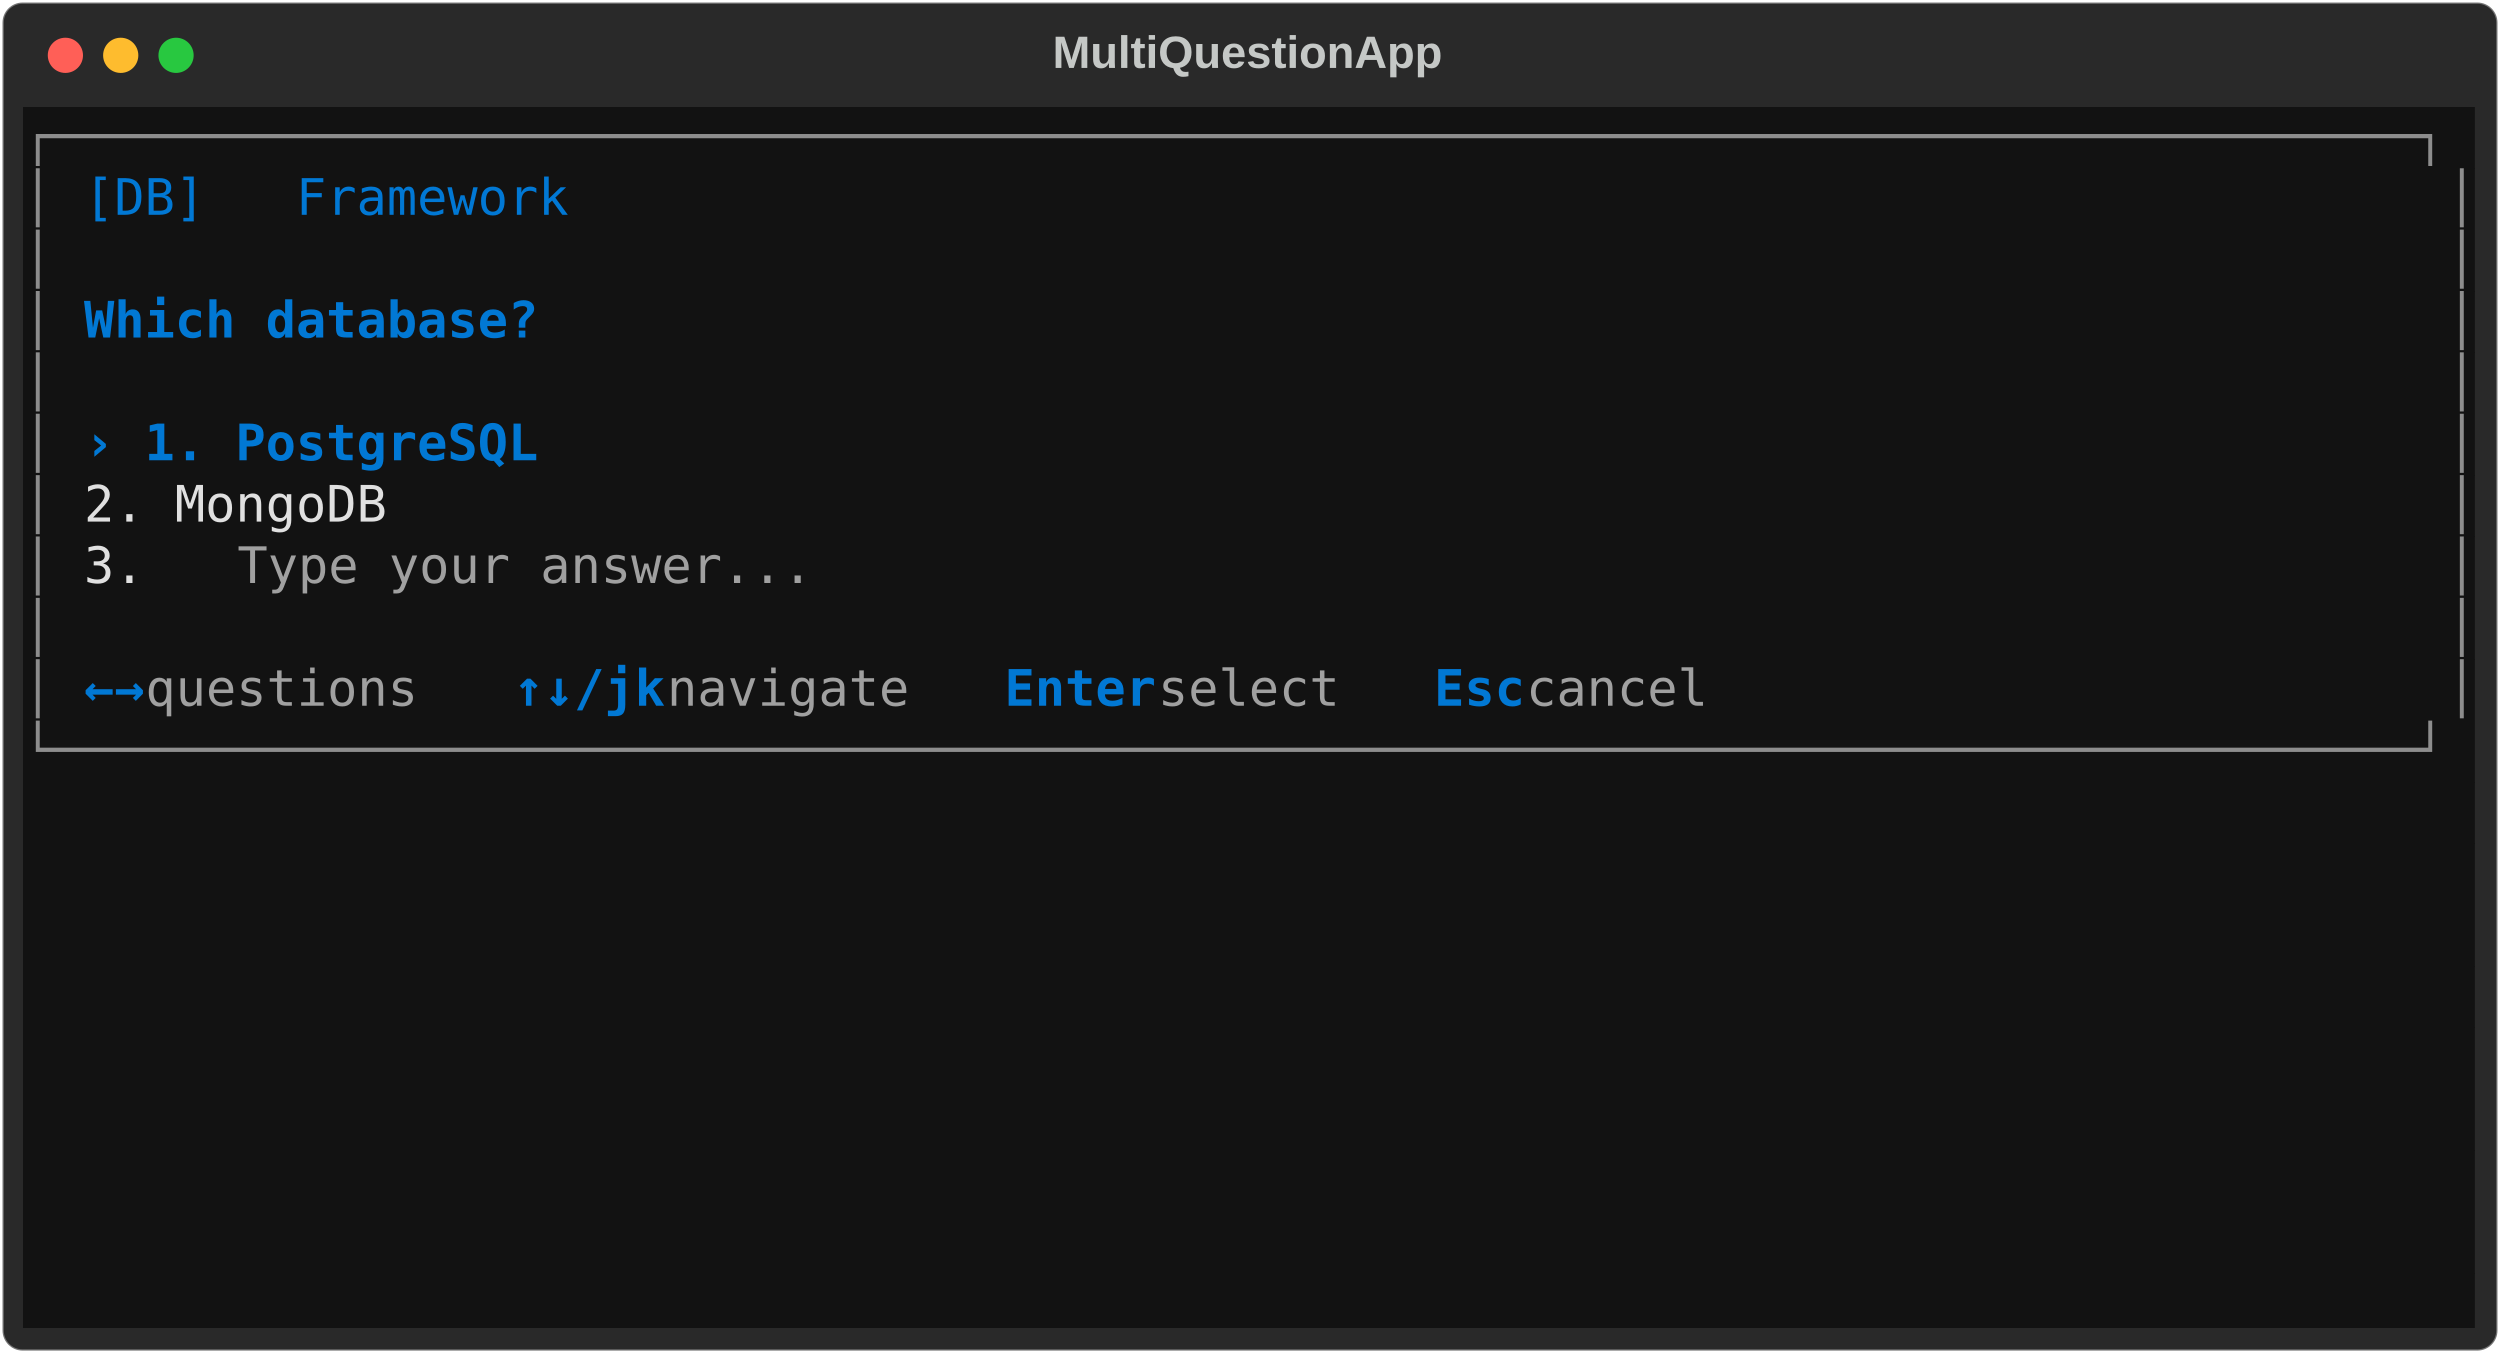
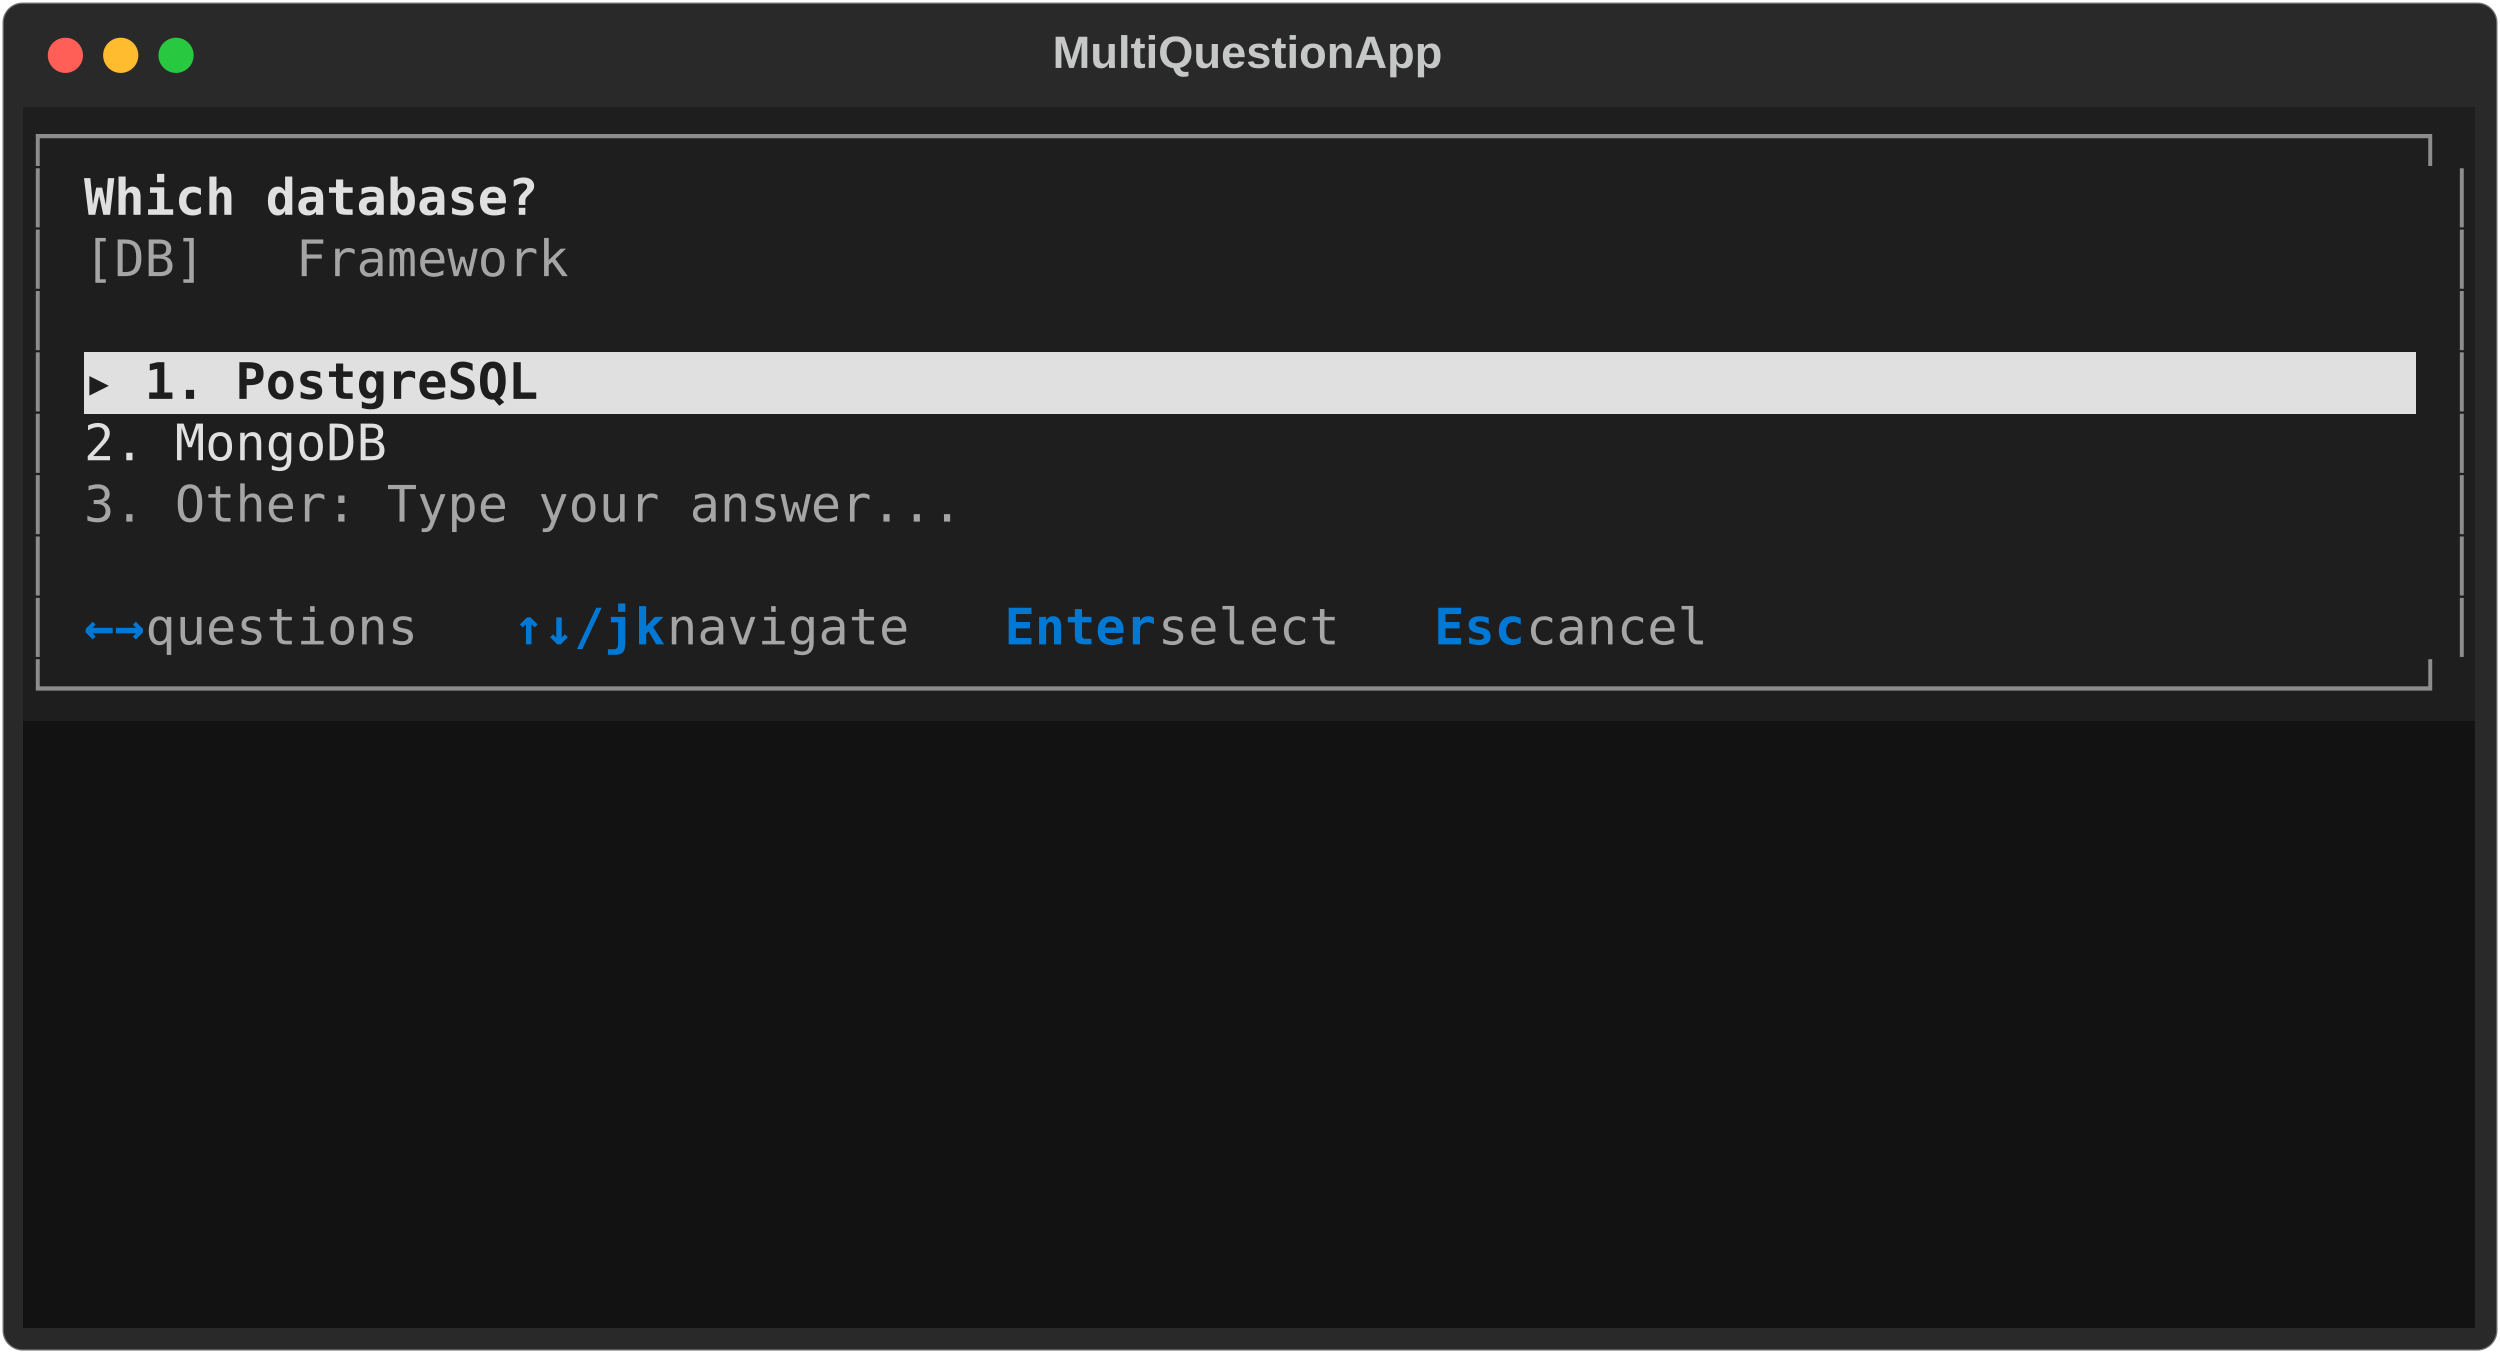
<svg xmlns="http://www.w3.org/2000/svg" class="rich-terminal" viewBox="0 0 994 538.0">
  <style>

    @font-face {
        font-family: "Fira Code";
        src: local("FiraCode-Regular"),
                url("https://cdnjs.cloudflare.com/ajax/libs/firacode/6.2.0/woff2/FiraCode-Regular.woff2") format("woff2"),
                url("https://cdnjs.cloudflare.com/ajax/libs/firacode/6.2.0/woff/FiraCode-Regular.woff") format("woff");
        font-style: normal;
        font-weight: 400;
    }
    @font-face {
        font-family: "Fira Code";
        src: local("FiraCode-Bold"),
                url("https://cdnjs.cloudflare.com/ajax/libs/firacode/6.2.0/woff2/FiraCode-Bold.woff2") format("woff2"),
                url("https://cdnjs.cloudflare.com/ajax/libs/firacode/6.2.0/woff/FiraCode-Bold.woff") format("woff");
        font-style: bold;
        font-weight: 700;
    }

    .terminal-matrix {
        font-family: Fira Code, monospace;
        font-size: 20px;
        line-height: 24.4px;
        font-variant-east-asian: full-width;
    }

    .terminal-title {
        font-size: 18px;
        font-weight: bold;
        font-family: arial;
    }

    .terminal-r1 { fill: #8d8d8d }
.terminal-r2 { fill: #c5c8c6 }
- .terminal-r3 { fill: #0178d4 }
- .terminal-r4 { fill: #0178d4;font-weight: bold }
- .terminal-r5 { fill: #e0e0e0 }
- .terminal-r6 { fill: #a0a0a0 }
+ .terminal-r3 { fill: #e0e0e0;font-weight: bold }
+ .terminal-r4 { fill: #a5a5a5 }
+ .terminal-r5 { fill: #1e1e1e;font-weight: bold }
+ .terminal-r6 { fill: #e0e0e0 }
+ .terminal-r7 { fill: #0178d4;font-weight: bold }
    </style>
  <defs>
    <clipPath id="terminal-clip-terminal">
      <rect x="0" y="0" width="975.0" height="487.0" />
    </clipPath>
    <clipPath id="terminal-line-0">
      <rect x="0" y="1.5" width="976" height="24.65" />
    </clipPath>
    <clipPath id="terminal-line-1">
      <rect x="0" y="25.9" width="976" height="24.65" />
    </clipPath>
    <clipPath id="terminal-line-2">
      <rect x="0" y="50.3" width="976" height="24.65" />
    </clipPath>
    <clipPath id="terminal-line-3">
      <rect x="0" y="74.7" width="976" height="24.65" />
    </clipPath>
    <clipPath id="terminal-line-4">
      <rect x="0" y="99.1" width="976" height="24.65" />
    </clipPath>
    <clipPath id="terminal-line-5">
      <rect x="0" y="123.5" width="976" height="24.65" />
    </clipPath>
    <clipPath id="terminal-line-6">
      <rect x="0" y="147.9" width="976" height="24.65" />
    </clipPath>
    <clipPath id="terminal-line-7">
      <rect x="0" y="172.3" width="976" height="24.65" />
    </clipPath>
    <clipPath id="terminal-line-8">
      <rect x="0" y="196.7" width="976" height="24.65" />
    </clipPath>
    <clipPath id="terminal-line-9">
      <rect x="0" y="221.1" width="976" height="24.65" />
    </clipPath>
    <clipPath id="terminal-line-10">
      <rect x="0" y="245.5" width="976" height="24.65" />
    </clipPath>
    <clipPath id="terminal-line-11">
      <rect x="0" y="269.9" width="976" height="24.65" />
    </clipPath>
    <clipPath id="terminal-line-12">
      <rect x="0" y="294.3" width="976" height="24.65" />
    </clipPath>
    <clipPath id="terminal-line-13">
      <rect x="0" y="318.7" width="976" height="24.65" />
    </clipPath>
    <clipPath id="terminal-line-14">
      <rect x="0" y="343.1" width="976" height="24.65" />
    </clipPath>
    <clipPath id="terminal-line-15">
      <rect x="0" y="367.5" width="976" height="24.65" />
    </clipPath>
    <clipPath id="terminal-line-16">
      <rect x="0" y="391.9" width="976" height="24.65" />
    </clipPath>
    <clipPath id="terminal-line-17">
      <rect x="0" y="416.3" width="976" height="24.65" />
    </clipPath>
    <clipPath id="terminal-line-18">
      <rect x="0" y="440.7" width="976" height="24.65" />
    </clipPath>
  </defs>
  <rect fill="#292929" stroke="rgba(255,255,255,0.35)" stroke-width="1" x="1" y="1" width="992" height="536" rx="8" />
  <text class="terminal-title" fill="#c5c8c6" text-anchor="middle" x="496" y="27">MultiQuestionApp</text>
  <g transform="translate(26,22)">
    <circle cx="0" cy="0" r="7" fill="#ff5f57" />
    <circle cx="22" cy="0" r="7" fill="#febc2e" />
    <circle cx="44" cy="0" r="7" fill="#28c840" />
  </g>
  <g transform="translate(9, 41)" clip-path="url(#terminal-clip-terminal)">
-     <rect fill="#121212" x="0" y="1.5" width="976" height="24.65" shape-rendering="crispEdges" />
-     <rect fill="#121212" x="0" y="25.9" width="12.2" height="24.65" shape-rendering="crispEdges" />
-     <rect fill="#121212" x="12.2" y="25.9" width="12.2" height="24.65" shape-rendering="crispEdges" />
-     <rect fill="#121212" x="24.4" y="25.9" width="207.4" height="24.65" shape-rendering="crispEdges" />
-     <rect fill="#121212" x="231.8" y="25.9" width="732" height="24.65" shape-rendering="crispEdges" />
-     <rect fill="#121212" x="963.8" y="25.9" width="12.2" height="24.65" shape-rendering="crispEdges" />
-     <rect fill="#121212" x="0" y="50.3" width="12.2" height="24.65" shape-rendering="crispEdges" />
-     <rect fill="#121212" x="12.2" y="50.3" width="951.6" height="24.65" shape-rendering="crispEdges" />
-     <rect fill="#121212" x="963.8" y="50.3" width="12.2" height="24.65" shape-rendering="crispEdges" />
-     <rect fill="#121212" x="0" y="74.7" width="12.2" height="24.65" shape-rendering="crispEdges" />
-     <rect fill="#121212" x="12.2" y="74.7" width="12.2" height="24.65" shape-rendering="crispEdges" />
-     <rect fill="#121212" x="24.4" y="74.7" width="183" height="24.65" shape-rendering="crispEdges" />
-     <rect fill="#121212" x="207.4" y="74.7" width="756.4" height="24.65" shape-rendering="crispEdges" />
-     <rect fill="#121212" x="963.8" y="74.7" width="12.2" height="24.65" shape-rendering="crispEdges" />
-     <rect fill="#121212" x="0" y="99.1" width="12.2" height="24.65" shape-rendering="crispEdges" />
-     <rect fill="#121212" x="12.2" y="99.1" width="951.6" height="24.65" shape-rendering="crispEdges" />
-     <rect fill="#121212" x="963.8" y="99.1" width="12.2" height="24.65" shape-rendering="crispEdges" />
-     <rect fill="#121212" x="0" y="123.5" width="12.2" height="24.65" shape-rendering="crispEdges" />
-     <rect fill="#121212" x="12.2" y="123.5" width="12.2" height="24.65" shape-rendering="crispEdges" />
-     <rect fill="#121212" x="24.4" y="123.5" width="183" height="24.65" shape-rendering="crispEdges" />
-     <rect fill="#121212" x="207.4" y="123.5" width="756.4" height="24.65" shape-rendering="crispEdges" />
-     <rect fill="#121212" x="963.8" y="123.5" width="12.2" height="24.65" shape-rendering="crispEdges" />
-     <rect fill="#121212" x="0" y="147.9" width="12.2" height="24.65" shape-rendering="crispEdges" />
-     <rect fill="#121212" x="12.2" y="147.9" width="12.2" height="24.65" shape-rendering="crispEdges" />
-     <rect fill="#121212" x="24.4" y="147.9" width="146.4" height="24.65" shape-rendering="crispEdges" />
-     <rect fill="#121212" x="170.8" y="147.9" width="793" height="24.65" shape-rendering="crispEdges" />
-     <rect fill="#121212" x="963.8" y="147.9" width="12.2" height="24.65" shape-rendering="crispEdges" />
-     <rect fill="#121212" x="0" y="172.3" width="12.2" height="24.65" shape-rendering="crispEdges" />
-     <rect fill="#121212" x="12.2" y="172.3" width="12.2" height="24.65" shape-rendering="crispEdges" />
-     <rect fill="#121212" x="24.4" y="172.3" width="61" height="24.65" shape-rendering="crispEdges" />
-     <rect fill="#121212" x="85.4" y="172.3" width="231.8" height="24.65" shape-rendering="crispEdges" />
-     <rect fill="#121212" x="317.2" y="172.3" width="646.6" height="24.65" shape-rendering="crispEdges" />
-     <rect fill="#121212" x="963.8" y="172.3" width="12.2" height="24.65" shape-rendering="crispEdges" />
-     <rect fill="#121212" x="0" y="196.7" width="12.2" height="24.65" shape-rendering="crispEdges" />
-     <rect fill="#121212" x="12.2" y="196.7" width="951.6" height="24.65" shape-rendering="crispEdges" />
-     <rect fill="#121212" x="963.8" y="196.7" width="12.2" height="24.65" shape-rendering="crispEdges" />
-     <rect fill="#121212" x="0" y="221.1" width="12.2" height="24.65" shape-rendering="crispEdges" />
-     <rect fill="#121212" x="12.2" y="221.1" width="12.2" height="24.65" shape-rendering="crispEdges" />
-     <rect fill="#121212" x="24.4" y="221.1" width="24.4" height="24.65" shape-rendering="crispEdges" />
-     <rect fill="#121212" x="48.8" y="221.1" width="146.4" height="24.65" shape-rendering="crispEdges" />
-     <rect fill="#121212" x="195.2" y="221.1" width="61" height="24.65" shape-rendering="crispEdges" />
-     <rect fill="#121212" x="256.2" y="221.1" width="134.2" height="24.65" shape-rendering="crispEdges" />
-     <rect fill="#121212" x="390.4" y="221.1" width="61" height="24.65" shape-rendering="crispEdges" />
-     <rect fill="#121212" x="451.4" y="221.1" width="109.8" height="24.65" shape-rendering="crispEdges" />
-     <rect fill="#121212" x="561.2" y="221.1" width="36.6" height="24.65" shape-rendering="crispEdges" />
-     <rect fill="#121212" x="597.8" y="221.1" width="85.4" height="24.65" shape-rendering="crispEdges" />
-     <rect fill="#121212" x="683.2" y="221.1" width="280.6" height="24.65" shape-rendering="crispEdges" />
-     <rect fill="#121212" x="963.8" y="221.1" width="12.2" height="24.65" shape-rendering="crispEdges" />
+     <rect fill="#1e1e1e" x="0" y="1.5" width="976" height="24.65" shape-rendering="crispEdges" />
+     <rect fill="#1e1e1e" x="0" y="25.9" width="12.2" height="24.65" shape-rendering="crispEdges" />
+     <rect fill="#1e1e1e" x="12.2" y="25.9" width="12.2" height="24.65" shape-rendering="crispEdges" />
+     <rect fill="#1e1e1e" x="24.4" y="25.9" width="183" height="24.65" shape-rendering="crispEdges" />
+     <rect fill="#1e1e1e" x="207.4" y="25.9" width="756.4" height="24.65" shape-rendering="crispEdges" />
+     <rect fill="#1e1e1e" x="963.8" y="25.9" width="12.2" height="24.65" shape-rendering="crispEdges" />
+     <rect fill="#1e1e1e" x="0" y="50.3" width="12.2" height="24.65" shape-rendering="crispEdges" />
+     <rect fill="#1e1e1e" x="12.2" y="50.3" width="12.2" height="24.65" shape-rendering="crispEdges" />
+     <rect fill="#1e1e1e" x="24.4" y="50.3" width="207.4" height="24.65" shape-rendering="crispEdges" />
+     <rect fill="#1e1e1e" x="231.8" y="50.3" width="732" height="24.65" shape-rendering="crispEdges" />
+     <rect fill="#1e1e1e" x="963.8" y="50.3" width="12.2" height="24.65" shape-rendering="crispEdges" />
+     <rect fill="#1e1e1e" x="0" y="74.7" width="12.2" height="24.65" shape-rendering="crispEdges" />
+     <rect fill="#1e1e1e" x="12.2" y="74.7" width="951.6" height="24.65" shape-rendering="crispEdges" />
+     <rect fill="#1e1e1e" x="963.8" y="74.7" width="12.2" height="24.65" shape-rendering="crispEdges" />
+     <rect fill="#1e1e1e" x="0" y="99.1" width="12.2" height="24.65" shape-rendering="crispEdges" />
+     <rect fill="#1e1e1e" x="12.2" y="99.1" width="12.2" height="24.65" shape-rendering="crispEdges" />
+     <rect fill="#e0e0e0" x="24.4" y="99.1" width="183" height="24.65" shape-rendering="crispEdges" />
+     <rect fill="#e0e0e0" x="207.4" y="99.1" width="744.2" height="24.65" shape-rendering="crispEdges" />
+     <rect fill="#1e1e1e" x="951.6" y="99.1" width="12.2" height="24.65" shape-rendering="crispEdges" />
+     <rect fill="#1e1e1e" x="963.8" y="99.1" width="12.2" height="24.65" shape-rendering="crispEdges" />
+     <rect fill="#1e1e1e" x="0" y="123.5" width="12.2" height="24.65" shape-rendering="crispEdges" />
+     <rect fill="#1e1e1e" x="12.2" y="123.5" width="12.2" height="24.65" shape-rendering="crispEdges" />
+     <rect fill="#1e1e1e" x="24.4" y="123.5" width="146.4" height="24.65" shape-rendering="crispEdges" />
+     <rect fill="#1e1e1e" x="170.8" y="123.5" width="793" height="24.65" shape-rendering="crispEdges" />
+     <rect fill="#1e1e1e" x="963.8" y="123.5" width="12.2" height="24.65" shape-rendering="crispEdges" />
+     <rect fill="#1e1e1e" x="0" y="147.9" width="12.2" height="24.65" shape-rendering="crispEdges" />
+     <rect fill="#1e1e1e" x="12.2" y="147.9" width="12.2" height="24.65" shape-rendering="crispEdges" />
+     <rect fill="#1e1e1e" x="24.4" y="147.9" width="378.2" height="24.65" shape-rendering="crispEdges" />
+     <rect fill="#1e1e1e" x="402.6" y="147.9" width="561.2" height="24.65" shape-rendering="crispEdges" />
+     <rect fill="#1e1e1e" x="963.8" y="147.9" width="12.2" height="24.65" shape-rendering="crispEdges" />
+     <rect fill="#1e1e1e" x="0" y="172.3" width="12.2" height="24.65" shape-rendering="crispEdges" />
+     <rect fill="#1e1e1e" x="12.2" y="172.3" width="951.6" height="24.65" shape-rendering="crispEdges" />
+     <rect fill="#1e1e1e" x="963.8" y="172.3" width="12.2" height="24.65" shape-rendering="crispEdges" />
+     <rect fill="#1e1e1e" x="0" y="196.7" width="12.2" height="24.65" shape-rendering="crispEdges" />
+     <rect fill="#1e1e1e" x="12.2" y="196.7" width="12.2" height="24.65" shape-rendering="crispEdges" />
+     <rect fill="#1e1e1e" x="24.4" y="196.7" width="24.4" height="24.65" shape-rendering="crispEdges" />
+     <rect fill="#1e1e1e" x="48.8" y="196.7" width="146.4" height="24.65" shape-rendering="crispEdges" />
+     <rect fill="#1e1e1e" x="195.2" y="196.7" width="61" height="24.65" shape-rendering="crispEdges" />
+     <rect fill="#1e1e1e" x="256.2" y="196.7" width="134.2" height="24.65" shape-rendering="crispEdges" />
+     <rect fill="#1e1e1e" x="390.4" y="196.7" width="61" height="24.65" shape-rendering="crispEdges" />
+     <rect fill="#1e1e1e" x="451.4" y="196.7" width="109.8" height="24.65" shape-rendering="crispEdges" />
+     <rect fill="#1e1e1e" x="561.2" y="196.7" width="36.6" height="24.65" shape-rendering="crispEdges" />
+     <rect fill="#1e1e1e" x="597.8" y="196.7" width="85.4" height="24.65" shape-rendering="crispEdges" />
+     <rect fill="#1e1e1e" x="683.2" y="196.7" width="280.6" height="24.65" shape-rendering="crispEdges" />
+     <rect fill="#1e1e1e" x="963.8" y="196.7" width="12.2" height="24.65" shape-rendering="crispEdges" />
+     <rect fill="#1e1e1e" x="0" y="221.1" width="976" height="24.65" shape-rendering="crispEdges" />
    <rect fill="#121212" x="0" y="245.5" width="976" height="24.65" shape-rendering="crispEdges" />
    <rect fill="#121212" x="0" y="269.9" width="976" height="24.65" shape-rendering="crispEdges" />
    <rect fill="#121212" x="0" y="294.3" width="976" height="24.65" shape-rendering="crispEdges" />
    <rect fill="#121212" x="0" y="318.7" width="976" height="24.65" shape-rendering="crispEdges" />
    <rect fill="#121212" x="0" y="343.1" width="976" height="24.65" shape-rendering="crispEdges" />
    <rect fill="#121212" x="0" y="367.5" width="976" height="24.65" shape-rendering="crispEdges" />
    <rect fill="#121212" x="0" y="391.9" width="976" height="24.65" shape-rendering="crispEdges" />
    <rect fill="#121212" x="0" y="416.3" width="976" height="24.65" shape-rendering="crispEdges" />
    <rect fill="#121212" x="0" y="440.7" width="976" height="24.65" shape-rendering="crispEdges" />
    <rect fill="#121212" x="0" y="465.1" width="976" height="24.65" shape-rendering="crispEdges" />
    <g class="terminal-matrix">
      <text class="terminal-r1" x="0" y="20" textLength="976" clip-path="url(#terminal-line-0)">┌──────────────────────────────────────────────────────────────────────────────┐</text>
      <text class="terminal-r2" x="976" y="20" textLength="12.2" clip-path="url(#terminal-line-0)">
</text>
      <text class="terminal-r1" x="0" y="44.4" textLength="12.2" clip-path="url(#terminal-line-1)">│</text>
-       <text class="terminal-r3" x="24.4" y="44.4" textLength="207.4" clip-path="url(#terminal-line-1)">[DB]   Framework </text>
+       <text class="terminal-r3" x="24.4" y="44.4" textLength="183" clip-path="url(#terminal-line-1)">Which database?</text>
      <text class="terminal-r1" x="963.8" y="44.4" textLength="12.2" clip-path="url(#terminal-line-1)">│</text>
      <text class="terminal-r2" x="976" y="44.4" textLength="12.2" clip-path="url(#terminal-line-1)">
</text>
      <text class="terminal-r1" x="0" y="68.8" textLength="12.2" clip-path="url(#terminal-line-2)">│</text>
+       <text class="terminal-r4" x="24.4" y="68.8" textLength="207.4" clip-path="url(#terminal-line-2)">[DB]   Framework </text>
      <text class="terminal-r1" x="963.8" y="68.8" textLength="12.2" clip-path="url(#terminal-line-2)">│</text>
      <text class="terminal-r2" x="976" y="68.8" textLength="12.2" clip-path="url(#terminal-line-2)">
</text>
      <text class="terminal-r1" x="0" y="93.2" textLength="12.2" clip-path="url(#terminal-line-3)">│</text>
-       <text class="terminal-r4" x="24.4" y="93.2" textLength="183" clip-path="url(#terminal-line-3)">Which database?</text>
      <text class="terminal-r1" x="963.8" y="93.2" textLength="12.2" clip-path="url(#terminal-line-3)">│</text>
      <text class="terminal-r2" x="976" y="93.2" textLength="12.2" clip-path="url(#terminal-line-3)">
</text>
      <text class="terminal-r1" x="0" y="117.6" textLength="12.2" clip-path="url(#terminal-line-4)">│</text>
+       <text class="terminal-r5" x="24.4" y="117.6" textLength="183" clip-path="url(#terminal-line-4)">▸ 1. PostgreSQL</text>
      <text class="terminal-r1" x="963.8" y="117.6" textLength="12.2" clip-path="url(#terminal-line-4)">│</text>
      <text class="terminal-r2" x="976" y="117.6" textLength="12.2" clip-path="url(#terminal-line-4)">
</text>
      <text class="terminal-r1" x="0" y="142" textLength="12.2" clip-path="url(#terminal-line-5)">│</text>
-       <text class="terminal-r4" x="24.4" y="142" textLength="183" clip-path="url(#terminal-line-5)">› 1. PostgreSQL</text>
+       <text class="terminal-r6" x="24.4" y="142" textLength="146.4" clip-path="url(#terminal-line-5)">  2. MongoDB</text>
      <text class="terminal-r1" x="963.8" y="142" textLength="12.2" clip-path="url(#terminal-line-5)">│</text>
      <text class="terminal-r2" x="976" y="142" textLength="12.2" clip-path="url(#terminal-line-5)">
</text>
      <text class="terminal-r1" x="0" y="166.4" textLength="12.2" clip-path="url(#terminal-line-6)">│</text>
-       <text class="terminal-r5" x="24.4" y="166.4" textLength="146.4" clip-path="url(#terminal-line-6)">  2. MongoDB</text>
+       <text class="terminal-r4" x="24.4" y="166.4" textLength="378.2" clip-path="url(#terminal-line-6)">  3. Other: Type your answer...</text>
      <text class="terminal-r1" x="963.8" y="166.4" textLength="12.2" clip-path="url(#terminal-line-6)">│</text>
      <text class="terminal-r2" x="976" y="166.4" textLength="12.2" clip-path="url(#terminal-line-6)">
</text>
      <text class="terminal-r1" x="0" y="190.8" textLength="12.2" clip-path="url(#terminal-line-7)">│</text>
-       <text class="terminal-r5" x="24.4" y="190.8" textLength="61" clip-path="url(#terminal-line-7)">  3. </text>
-       <text class="terminal-r6" x="85.4" y="190.8" textLength="231.8" clip-path="url(#terminal-line-7)">Type your answer...</text>
      <text class="terminal-r1" x="963.8" y="190.8" textLength="12.2" clip-path="url(#terminal-line-7)">│</text>
      <text class="terminal-r2" x="976" y="190.8" textLength="12.2" clip-path="url(#terminal-line-7)">
</text>
      <text class="terminal-r1" x="0" y="215.2" textLength="12.2" clip-path="url(#terminal-line-8)">│</text>
+       <text class="terminal-r7" x="24.4" y="215.2" textLength="24.4" clip-path="url(#terminal-line-8)">←→</text>
+       <text class="terminal-r4" x="48.8" y="215.2" textLength="146.4" clip-path="url(#terminal-line-8)"> questions  </text>
+       <text class="terminal-r7" x="195.2" y="215.2" textLength="61" clip-path="url(#terminal-line-8)">↑↓/jk</text>
+       <text class="terminal-r4" x="256.2" y="215.2" textLength="134.2" clip-path="url(#terminal-line-8)"> navigate  </text>
+       <text class="terminal-r7" x="390.4" y="215.2" textLength="61" clip-path="url(#terminal-line-8)">Enter</text>
+       <text class="terminal-r4" x="451.4" y="215.2" textLength="109.8" clip-path="url(#terminal-line-8)"> select  </text>
+       <text class="terminal-r7" x="561.2" y="215.2" textLength="36.6" clip-path="url(#terminal-line-8)">Esc</text>
+       <text class="terminal-r4" x="597.8" y="215.2" textLength="85.4" clip-path="url(#terminal-line-8)"> cancel</text>
      <text class="terminal-r1" x="963.8" y="215.2" textLength="12.2" clip-path="url(#terminal-line-8)">│</text>
      <text class="terminal-r2" x="976" y="215.2" textLength="12.2" clip-path="url(#terminal-line-8)">
</text>
-       <text class="terminal-r1" x="0" y="239.6" textLength="12.2" clip-path="url(#terminal-line-9)">│</text>
-       <text class="terminal-r4" x="24.4" y="239.6" textLength="24.4" clip-path="url(#terminal-line-9)">←→</text>
-       <text class="terminal-r6" x="48.8" y="239.6" textLength="146.4" clip-path="url(#terminal-line-9)"> questions  </text>
-       <text class="terminal-r4" x="195.2" y="239.6" textLength="61" clip-path="url(#terminal-line-9)">↑↓/jk</text>
-       <text class="terminal-r6" x="256.2" y="239.6" textLength="134.2" clip-path="url(#terminal-line-9)"> navigate  </text>
-       <text class="terminal-r4" x="390.4" y="239.6" textLength="61" clip-path="url(#terminal-line-9)">Enter</text>
-       <text class="terminal-r6" x="451.4" y="239.6" textLength="109.8" clip-path="url(#terminal-line-9)"> select  </text>
-       <text class="terminal-r4" x="561.2" y="239.6" textLength="36.6" clip-path="url(#terminal-line-9)">Esc</text>
-       <text class="terminal-r6" x="597.8" y="239.6" textLength="85.4" clip-path="url(#terminal-line-9)"> cancel</text>
-       <text class="terminal-r1" x="963.8" y="239.6" textLength="12.2" clip-path="url(#terminal-line-9)">│</text>
+       <text class="terminal-r1" x="0" y="239.6" textLength="976" clip-path="url(#terminal-line-9)">└──────────────────────────────────────────────────────────────────────────────┘</text>
      <text class="terminal-r2" x="976" y="239.6" textLength="12.2" clip-path="url(#terminal-line-9)">
</text>
-       <text class="terminal-r1" x="0" y="264" textLength="976" clip-path="url(#terminal-line-10)">└──────────────────────────────────────────────────────────────────────────────┘</text>
      <text class="terminal-r2" x="976" y="264" textLength="12.2" clip-path="url(#terminal-line-10)">
</text>
      <text class="terminal-r2" x="976" y="288.4" textLength="12.2" clip-path="url(#terminal-line-11)">
</text>
      <text class="terminal-r2" x="976" y="312.8" textLength="12.2" clip-path="url(#terminal-line-12)">
</text>
      <text class="terminal-r2" x="976" y="337.2" textLength="12.2" clip-path="url(#terminal-line-13)">
</text>
      <text class="terminal-r2" x="976" y="361.6" textLength="12.2" clip-path="url(#terminal-line-14)">
</text>
      <text class="terminal-r2" x="976" y="386" textLength="12.2" clip-path="url(#terminal-line-15)">
</text>
      <text class="terminal-r2" x="976" y="410.4" textLength="12.2" clip-path="url(#terminal-line-16)">
</text>
      <text class="terminal-r2" x="976" y="434.8" textLength="12.2" clip-path="url(#terminal-line-17)">
</text>
      <text class="terminal-r2" x="976" y="459.2" textLength="12.2" clip-path="url(#terminal-line-18)">
</text>
    </g>
  </g>
</svg>
